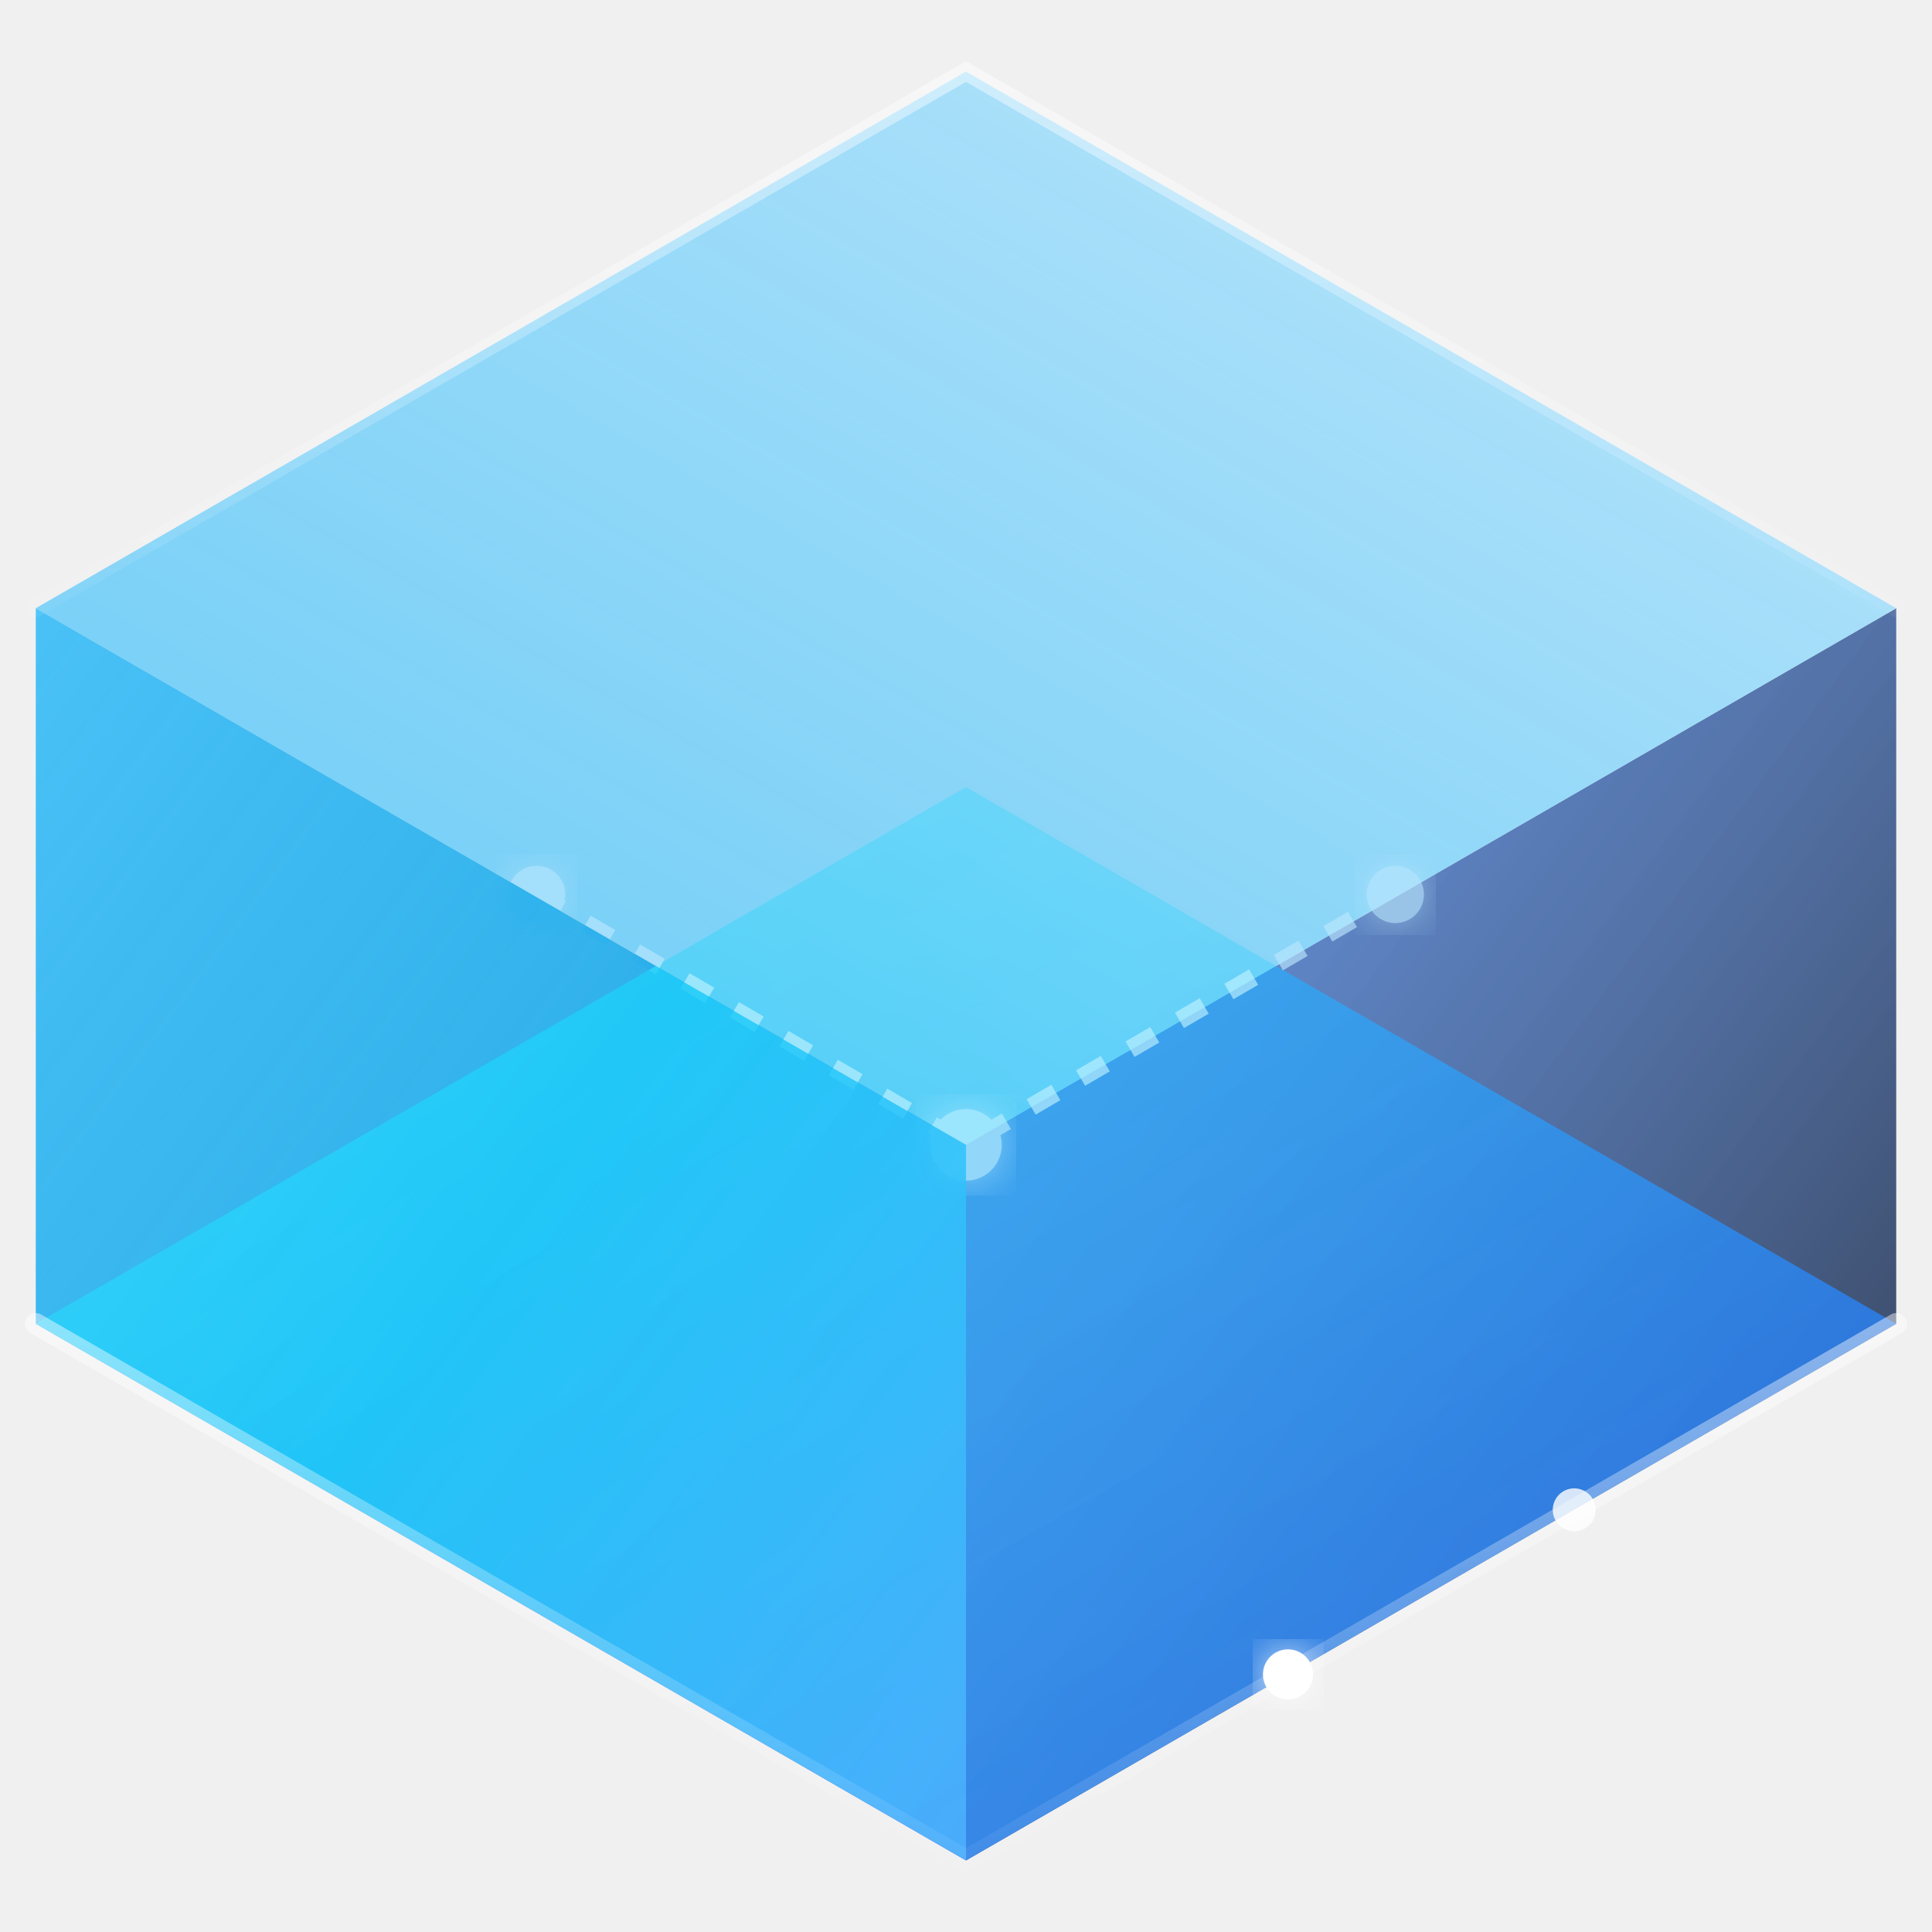
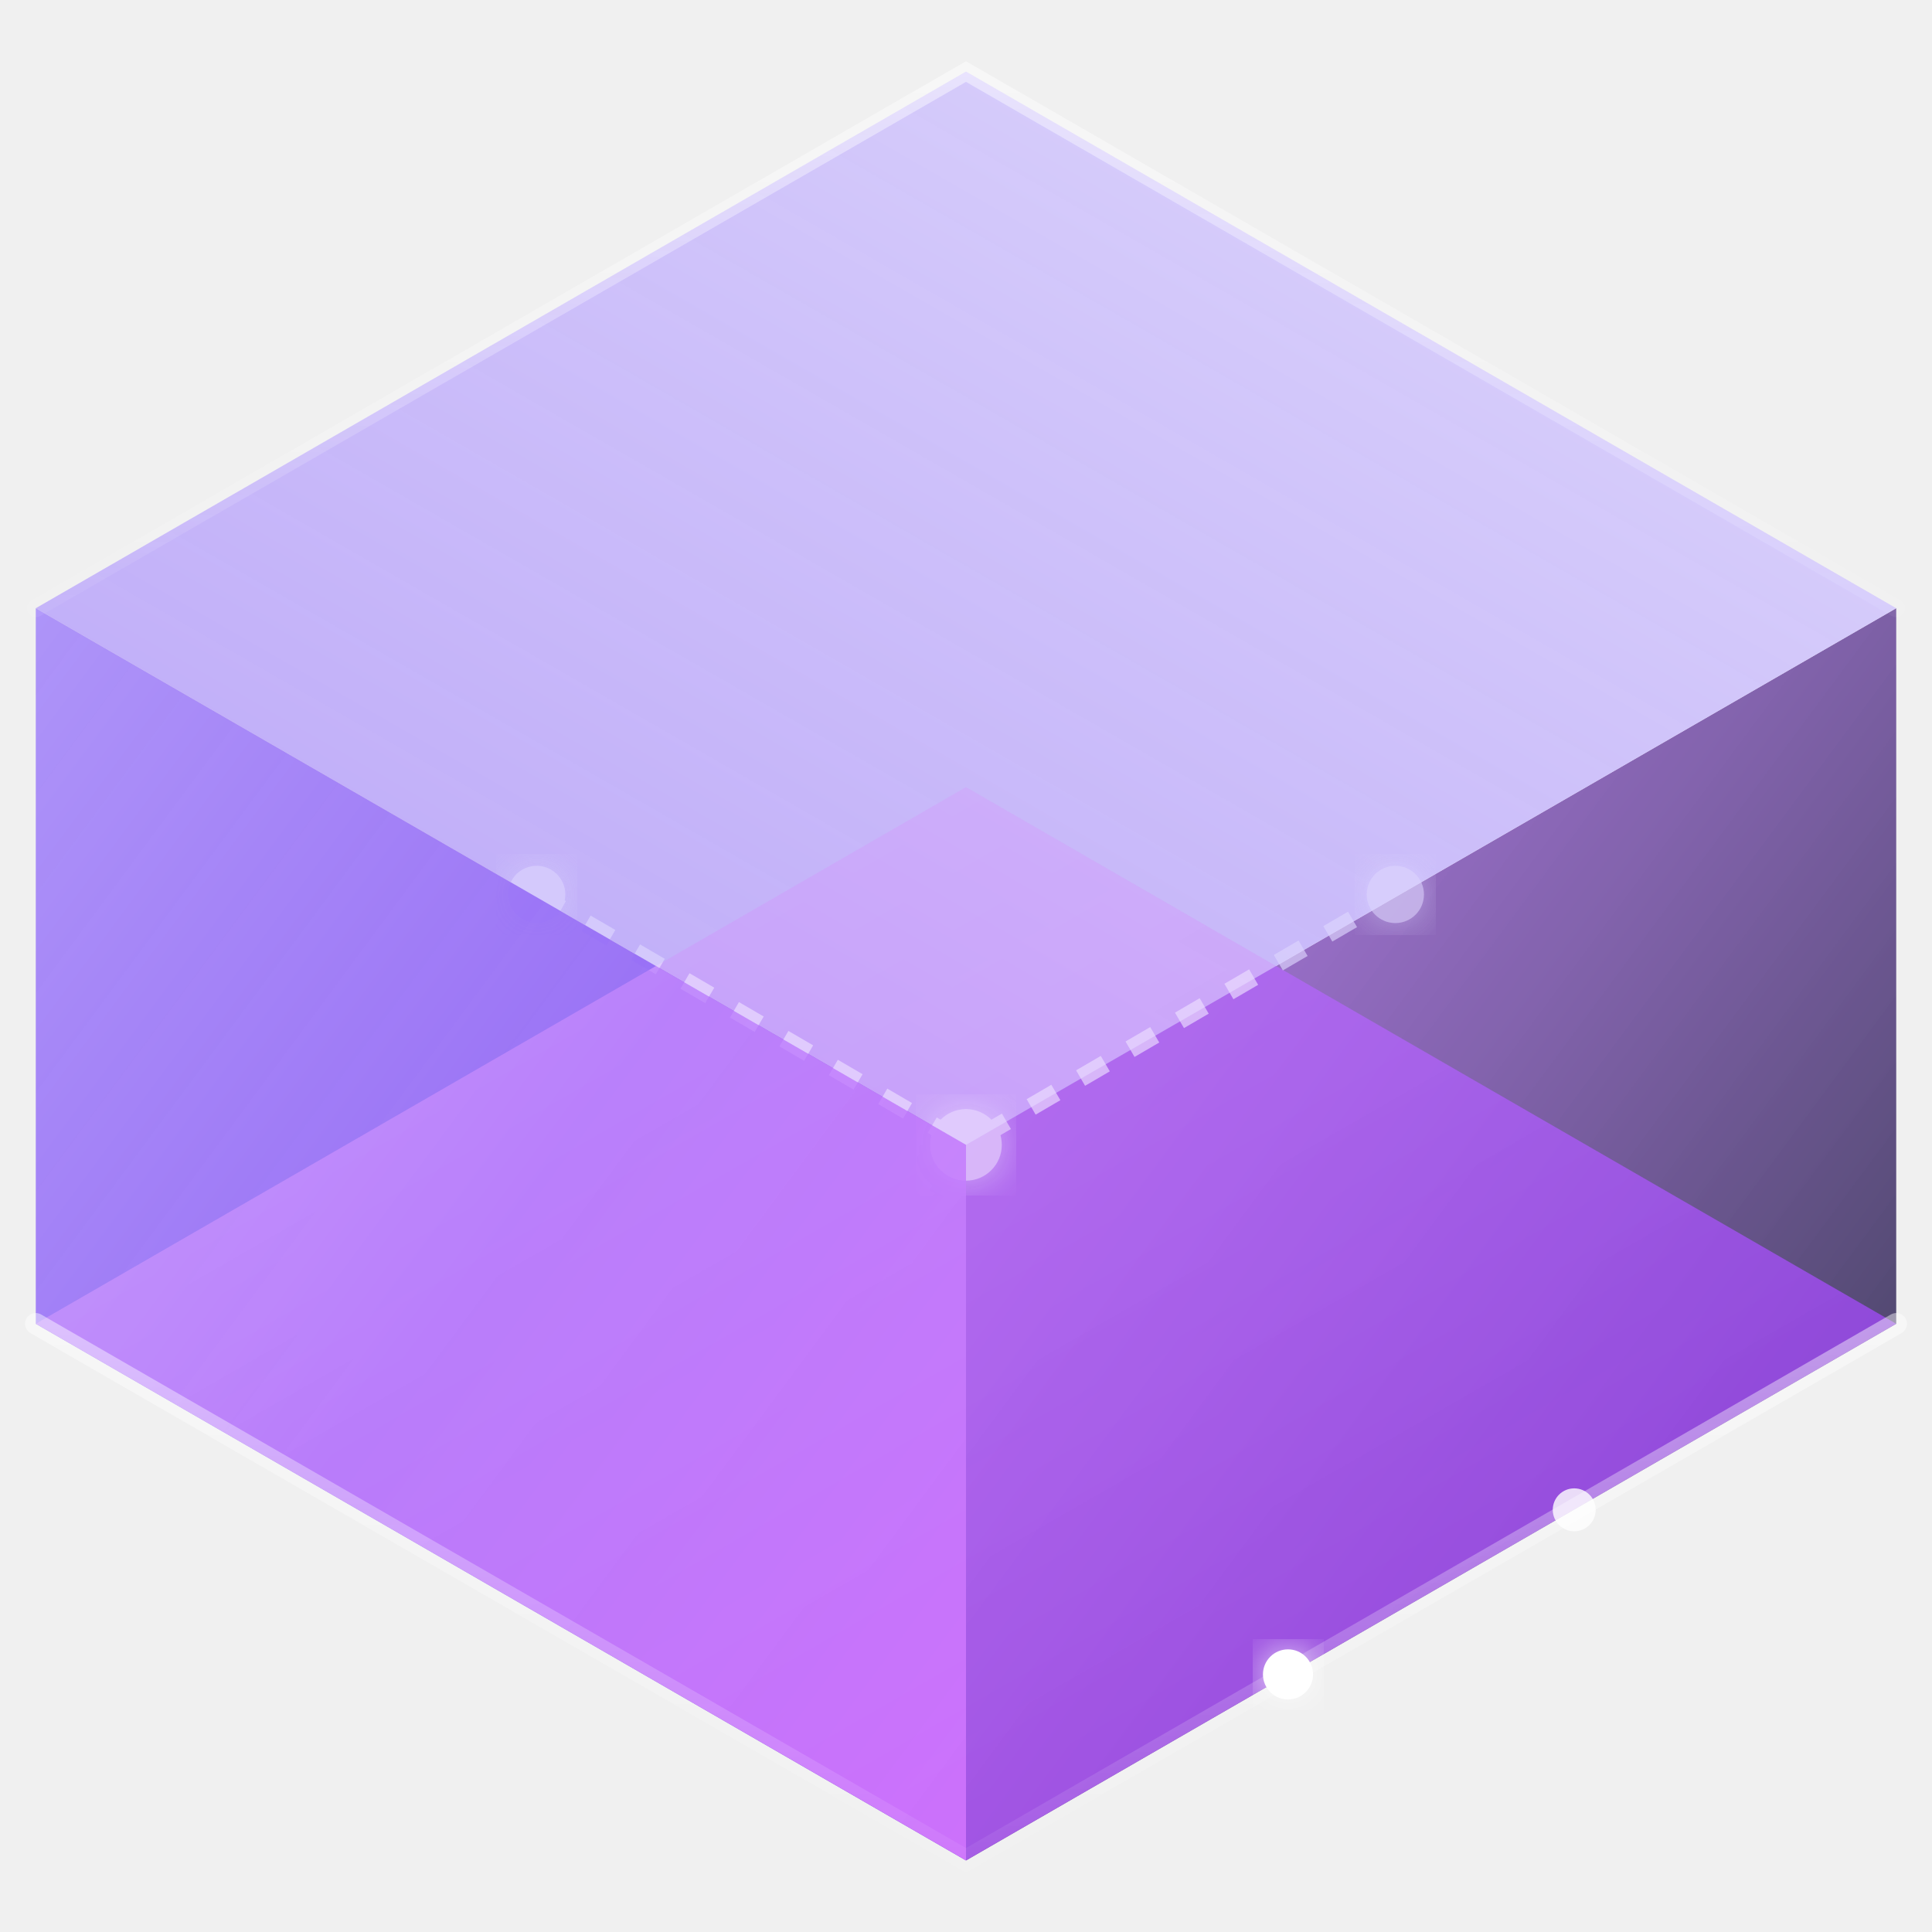
<svg xmlns="http://www.w3.org/2000/svg" viewBox="-135 -160 270 270" style="isolation:isolate">
  <defs>
    <linearGradient id="frontLeft" x1="0%" y1="0%" x2="100%" y2="100%">
-       <stop offset="0%" stop-color="#38bdf8" stop-opacity="0.9" />
-       <stop offset="50%" stop-color="#0ea5e9" stop-opacity="0.85" />
-       <stop offset="100%" stop-color="#3b82f6" stop-opacity="0.95" />
+       <stop offset="0%" stop-color="#a78bfa" stop-opacity="0.9" />
+       <stop offset="50%" stop-color="#8b5cf6" stop-opacity="0.85" />
+       <stop offset="100%" stop-color="#a855f7" stop-opacity="0.95" />
    </linearGradient>
    <linearGradient id="frontBottom" x1="0%" y1="0%" x2="100%" y2="100%">
-       <stop offset="0%" stop-color="#0ea5e9" stop-opacity="0.8" />
-       <stop offset="100%" stop-color="#1d4ed8" stop-opacity="0.95" />
+       <stop offset="0%" stop-color="#8b5cf6" stop-opacity="0.8" />
+       <stop offset="100%" stop-color="#7e22ce" stop-opacity="0.95" />
    </linearGradient>
    <linearGradient id="backTop" x1="0%" y1="100%" x2="100%" y2="0%">
-       <stop offset="0%" stop-color="#38bdf8" stop-opacity="0.75" />
-       <stop offset="100%" stop-color="#bae6fd" stop-opacity="0.85" />
+       <stop offset="0%" stop-color="#a78bfa" stop-opacity="0.75" />
+       <stop offset="100%" stop-color="#ddd6fe" stop-opacity="0.85" />
    </linearGradient>
    <linearGradient id="backRight" x1="0%" y1="0%" x2="100%" y2="100%">
-       <stop offset="0%" stop-color="#3b82f6" stop-opacity="0.7" />
+       <stop offset="0%" stop-color="#a855f7" stop-opacity="0.7" />
      <stop offset="100%" stop-color="#0f172a" stop-opacity="0.85" />
    </linearGradient>
    <linearGradient id="sheen" x1="0%" y1="0%" x2="0%" y2="100%">
      <stop offset="0%" stop-color="#ffffff" stop-opacity="0.45" />
      <stop offset="100%" stop-color="#ffffff" stop-opacity="0.05" />
    </linearGradient>
    <filter id="glow" x="-20%" y="-20%" width="140%" height="140%">
      <feGaussianBlur stdDeviation="3" result="blur" />
      <feComposite in="SourceGraphic" in2="blur" operator="over" />
    </filter>
  </defs>
  <path d="M-130 -75L0 -150L130 -75L0 0Z" fill="url(#backTop)" />
  <path d="M130 -75L130 25L0 100L0 0Z" fill="url(#backRight)" style="mix-blend-mode:screen" />
  <g opacity="0.65">
-     <path d="M-60 -35L0 0L60 -35" stroke="#bae6fd" fill="none" stroke-width="2.5" stroke-dasharray="4 4" />
-     <circle cx="-60" cy="-35" r="4" fill="#bae6fd" filter="url(#glow)" />
-     <circle cx="0" cy="0" r="5" fill="#bae6fd" filter="url(#glow)" />
-     <circle cx="60" cy="-35" r="4" fill="#bae6fd" filter="url(#glow)" />
+     <path d="M-60 -35L0 0L60 -35" stroke="#ddd6fe" fill="none" stroke-width="2.5" stroke-dasharray="4 4" />
+     <circle cx="-60" cy="-35" r="4" fill="#ddd6fe" filter="url(#glow)" />
+     <circle cx="0" cy="0" r="5" fill="#ddd6fe" filter="url(#glow)" />
+     <circle cx="60" cy="-35" r="4" fill="#ddd6fe" filter="url(#glow)" />
  </g>
  <path d="M-130 -75L-130 25L0 100L0 0Z" fill="url(#frontLeft)" />
  <path d="M-130 25L0 100L130 25L0 -50Z" fill="url(#frontBottom)" style="mix-blend-mode:screen" />
  <path d="M-130 -75L0 -150L130 -75" stroke="url(#sheen)" stroke-width="2.5" stroke-linecap="round" fill="none" />
  <path d="M-130 25L0 100L130 25" stroke="url(#sheen)" stroke-width="3" stroke-linecap="round" fill="none" />
  <path d="M0 0L0 100" stroke="url(#sheen)" stroke-width="1.5" stroke-linecap="round" fill="none" opacity="0.7" />
  <circle cx="45" cy="74" r="3.5" fill="#ffffff" filter="url(#glow)" />
  <circle cx="85" cy="51" r="3" fill="#ffffff" opacity="0.8" />
</svg>
